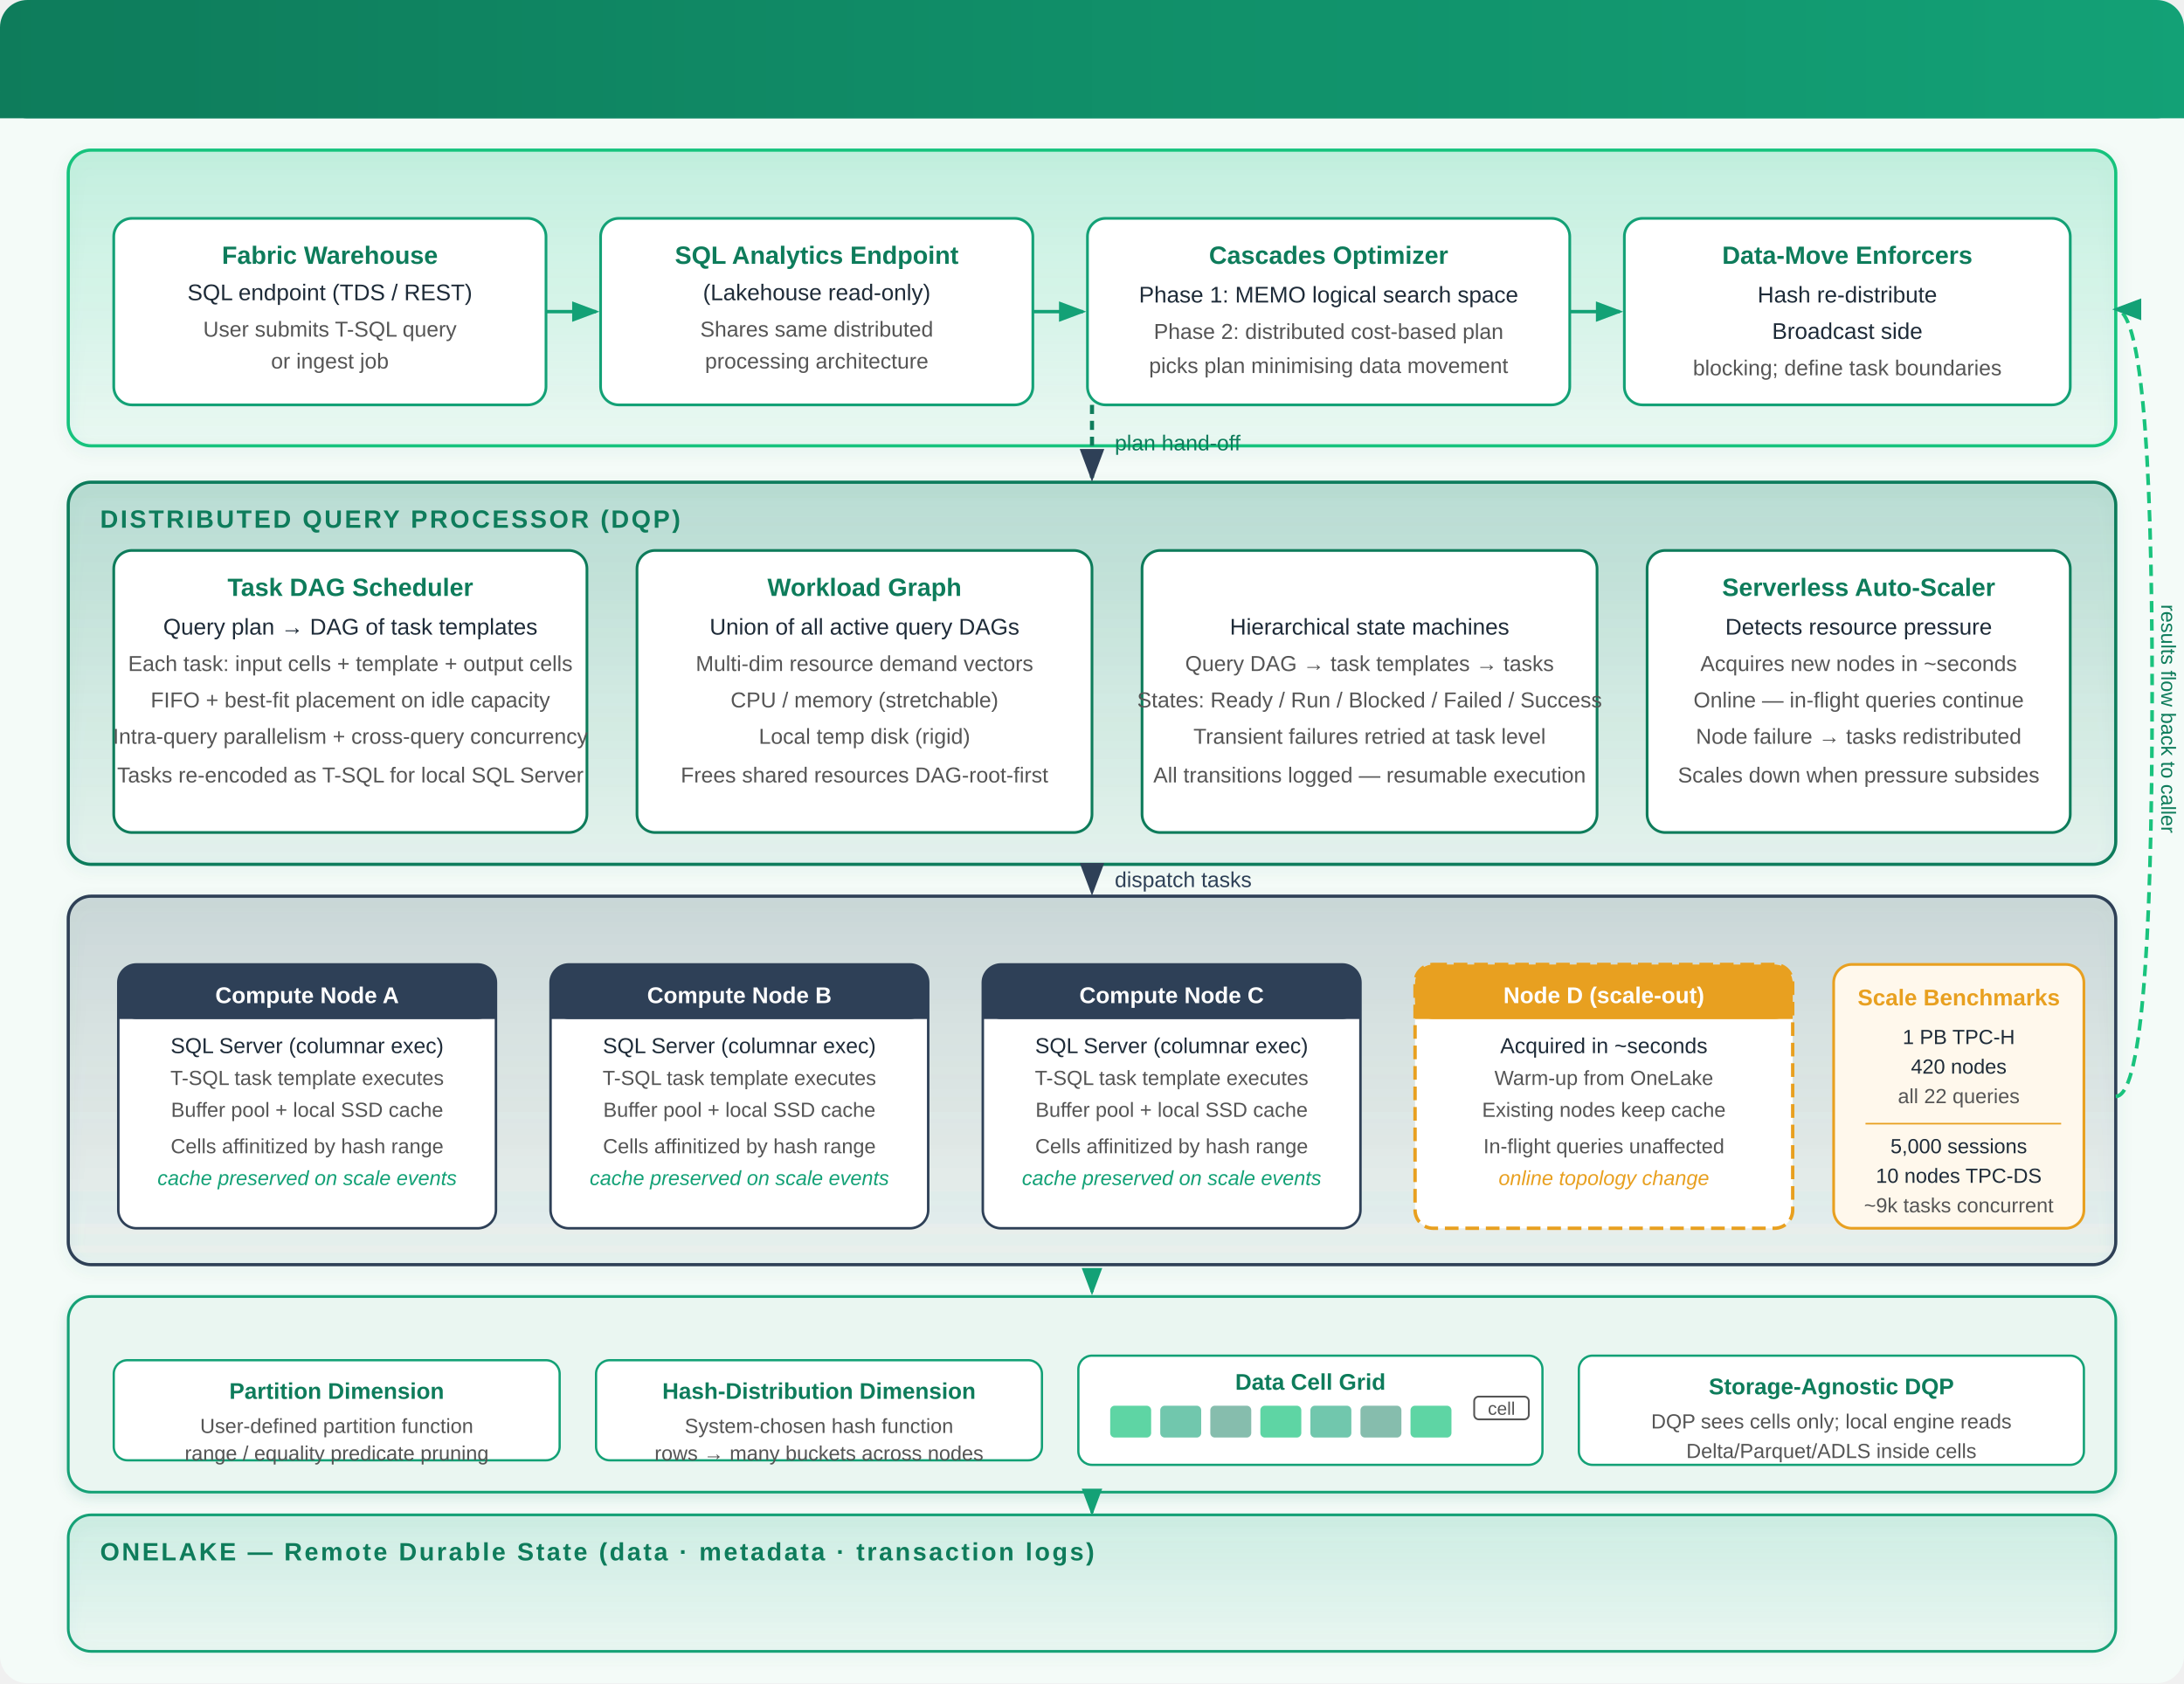
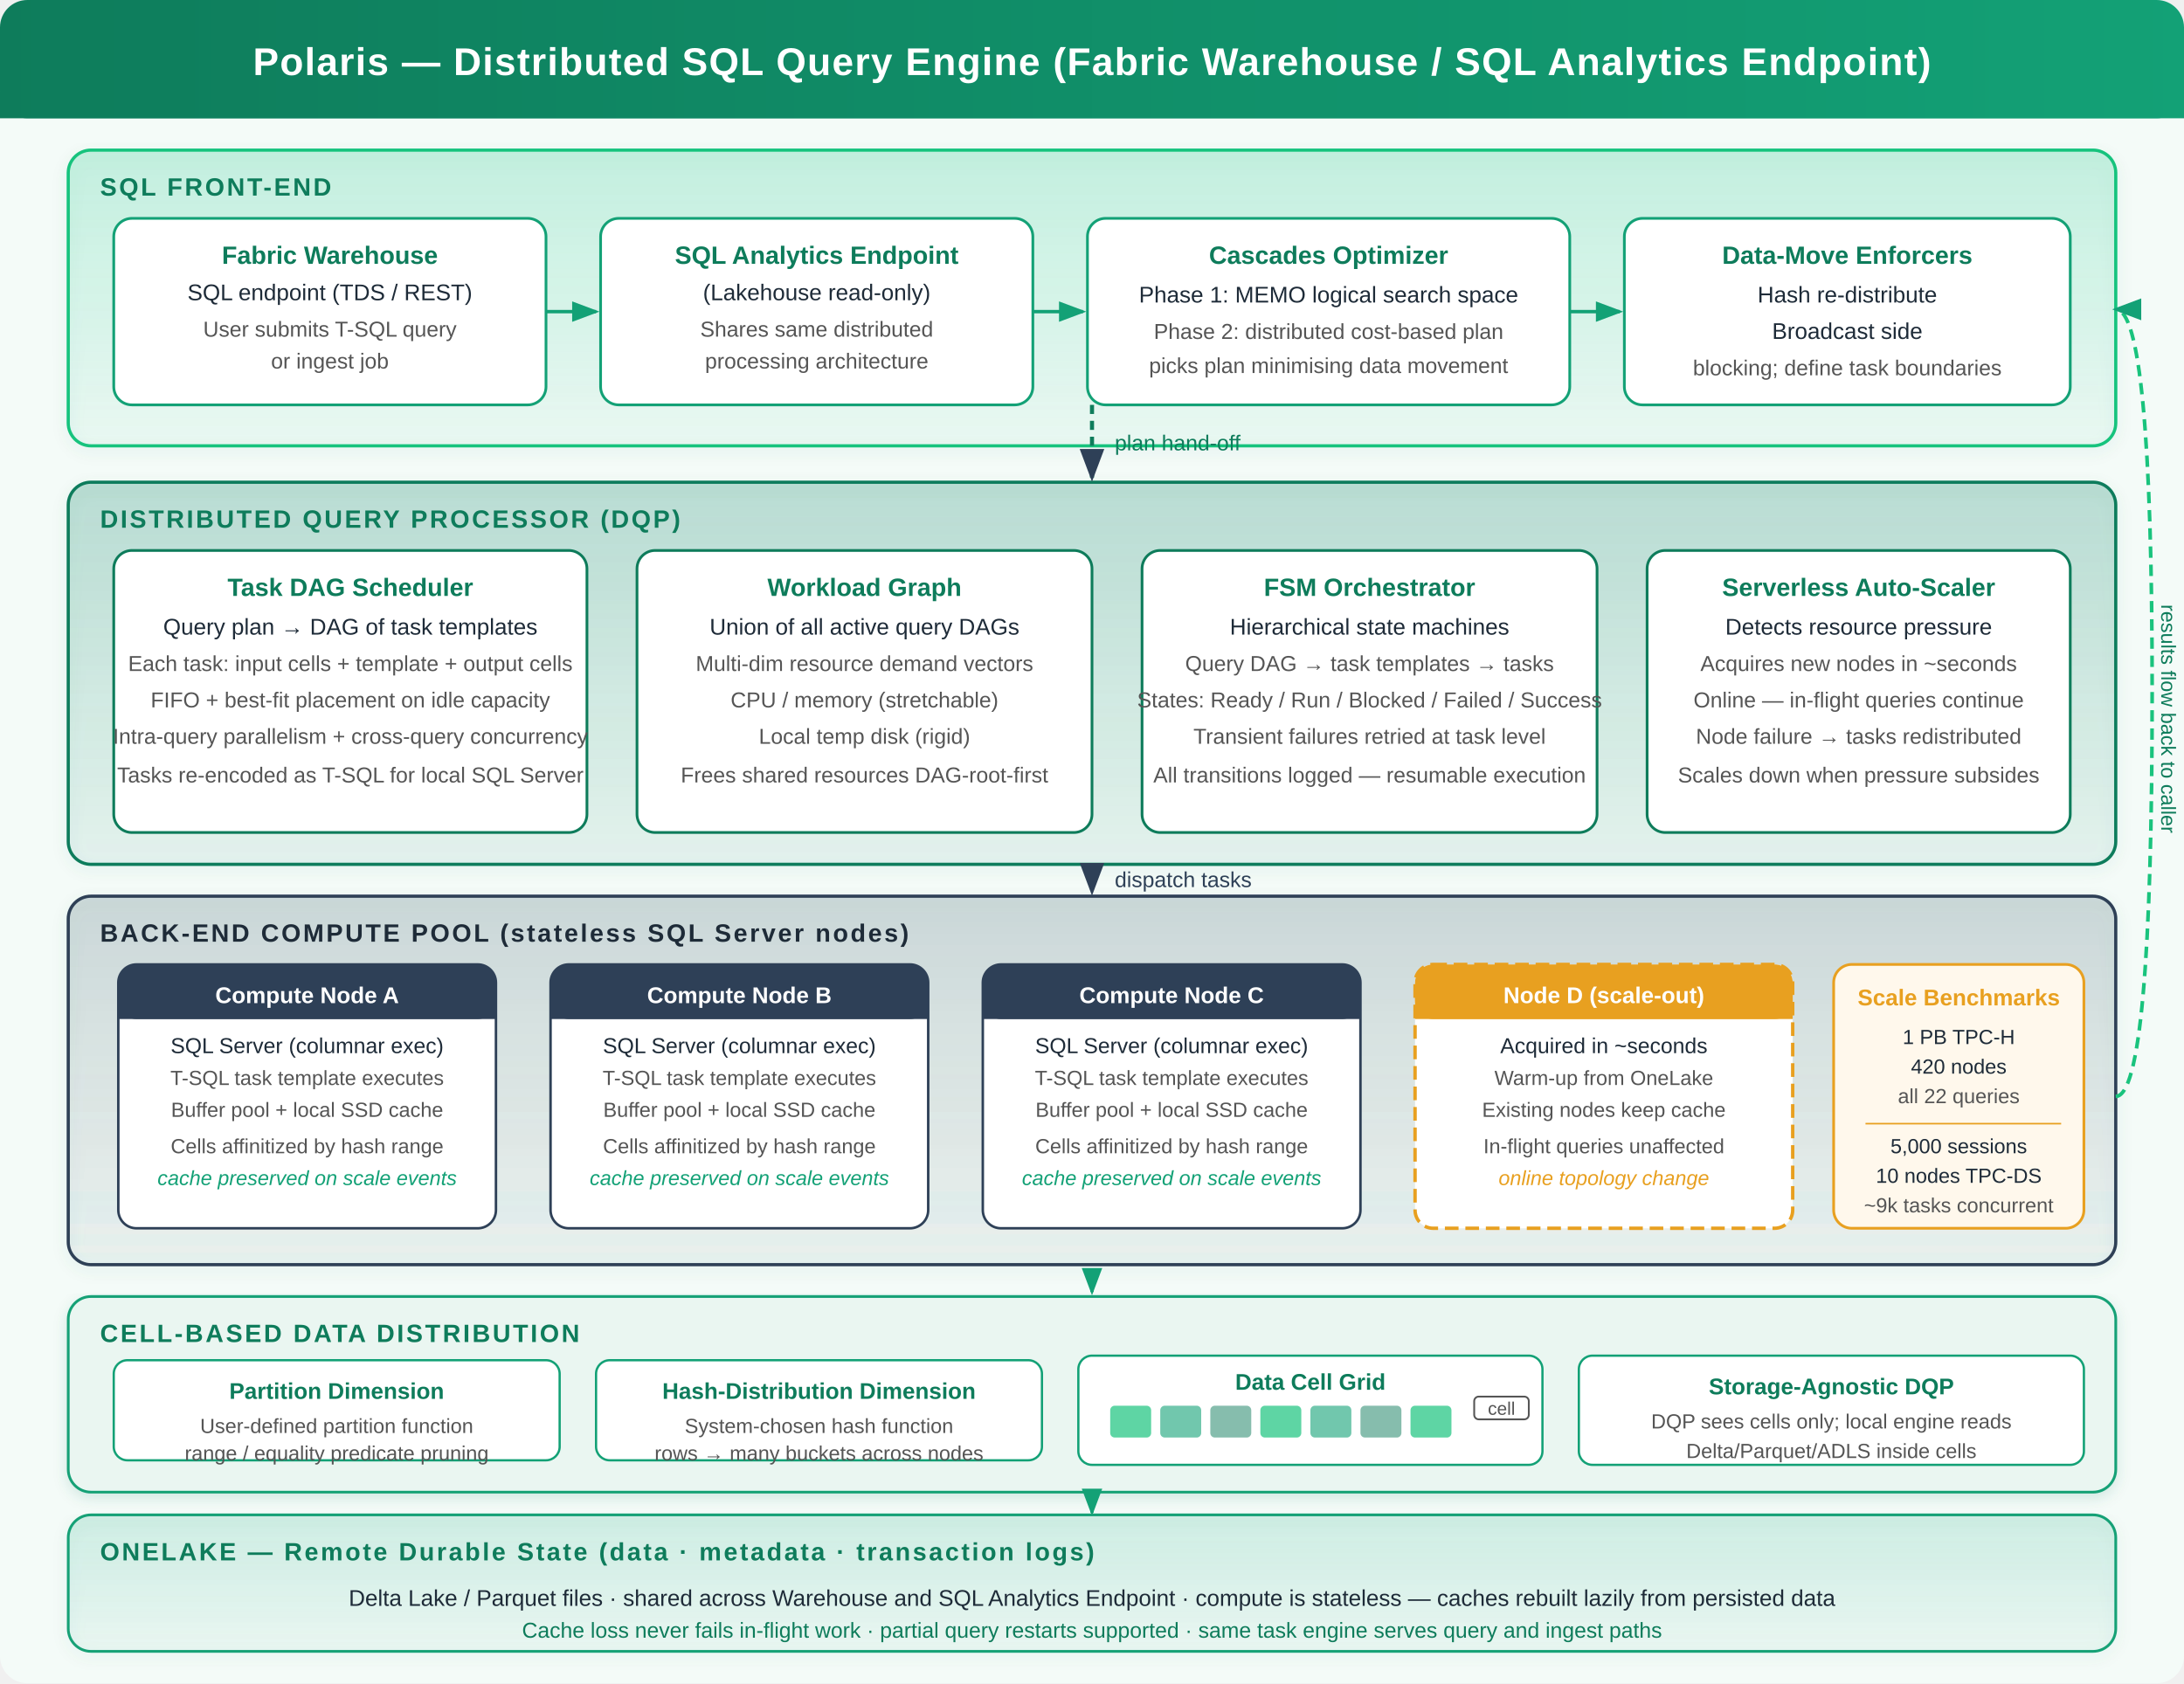
<svg xmlns="http://www.w3.org/2000/svg" viewBox="0 0 960 740" width="960" height="740" font-family="Segoe UI, Helvetica Neue, Arial, sans-serif" font-size="12" role="img" aria-labelledby="polaris-engine-title polaris-engine-desc" data-diagram-id="polaris-engine">
  <defs>
    <linearGradient id="hdrGrad" x1="0" y1="0" x2="1" y2="0">
      <stop offset="0%" stop-color="#0E7C5B" />
      <stop offset="100%" stop-color="#13A176" />
    </linearGradient>
    <linearGradient id="feGrad" x1="0" y1="0" x2="0" y2="1">
      <stop offset="0%" stop-color="#19C37D" stop-opacity="0.18" />
      <stop offset="100%" stop-color="#19C37D" stop-opacity="0.04" />
    </linearGradient>
    <linearGradient id="dqpGrad" x1="0" y1="0" x2="0" y2="1">
      <stop offset="0%" stop-color="#0E7C5B" stop-opacity="0.22" />
      <stop offset="100%" stop-color="#0E7C5B" stop-opacity="0.06" />
    </linearGradient>
    <linearGradient id="beGrad" x1="0" y1="0" x2="0" y2="1">
      <stop offset="0%" stop-color="#2E4057" stop-opacity="0.18" />
      <stop offset="100%" stop-color="#2E4057" stop-opacity="0.05" />
    </linearGradient>
    <linearGradient id="storeGrad" x1="0" y1="0" x2="0" y2="1">
      <stop offset="0%" stop-color="#13A176" stop-opacity="0.14" />
      <stop offset="100%" stop-color="#13A176" stop-opacity="0.04" />
    </linearGradient>
    <filter id="cardShadow" x="-4%" y="-4%" width="108%" height="118%">
      <feDropShadow dx="0" dy="2" stdDeviation="3" flood-color="#0E7C5B" flood-opacity="0.15" />
    </filter>
    <marker id="arrowTeal" markerWidth="8" markerHeight="8" refX="7" refY="3" orient="auto">
      <path d="M0,0 L0,6 L8,3 z" fill="#13A176" />
    </marker>
    <marker id="arrowSlate" markerWidth="8" markerHeight="8" refX="7" refY="3" orient="auto">
      <path d="M0,0 L0,6 L8,3 z" fill="#2E4057" />
    </marker>
    <marker id="arrowAmber" markerWidth="8" markerHeight="8" refX="7" refY="3" orient="auto">
      <path d="M0,0 L0,6 L8,3 z" fill="#E8A020" />
    </marker>
  </defs>
  <rect width="960" height="740" rx="12" fill="#F4FBF8" />
  <rect x="0" y="0" width="960" height="52" rx="12" fill="url(#hdrGrad)" />
  <rect x="0" y="40" width="960" height="12" fill="url(#hdrGrad)" />
-   <text x="480" y="33" text-anchor="middle" fill="white" font-size="17" font-weight="700" letter-spacing="0.5" data-node-id="step-1" tabindex="0" aria-label="SQL front end" />
+   <text x="480" y="33" text-anchor="middle" fill="white" font-size="17" font-weight="700" letter-spacing="0.5">Polaris — Distributed SQL Query Engine (Fabric Warehouse / SQL Analytics Endpoint)</text>
  <rect x="30" y="66" width="900" height="130" rx="10" fill="url(#feGrad)" stroke="#19C37D" stroke-width="1.4" filter="url(#cardShadow)" />
-   <text x="44" y="86" fill="#0E7C5B" font-size="11" font-weight="700" letter-spacing="1" data-node-id="step-3" tabindex="0" aria-label="Task DAG" />
+   <text x="44" y="86" fill="#0E7C5B" font-size="11" font-weight="700" letter-spacing="1">SQL FRONT-END</text>
  <rect x="50" y="96" width="190" height="82" rx="8" fill="white" stroke="#13A176" stroke-width="1.2" />
  <text x="145" y="116" text-anchor="middle" fill="#0E7C5B" font-size="11" font-weight="700">Fabric Warehouse</text>
  <text x="145" y="132" text-anchor="middle" fill="#1E2B38" font-size="10">SQL endpoint (TDS / REST)</text>
  <text x="145" y="148" text-anchor="middle" fill="#555" font-size="9.5">User submits T-SQL query</text>
  <text x="145" y="162" text-anchor="middle" fill="#555" font-size="9.5">or ingest job</text>
  <rect x="264" y="96" width="190" height="82" rx="8" fill="white" stroke="#13A176" stroke-width="1.2" />
  <text x="359" y="116" text-anchor="middle" fill="#0E7C5B" font-size="11" font-weight="700">SQL Analytics Endpoint</text>
  <text x="359" y="132" text-anchor="middle" fill="#1E2B38" font-size="10">(Lakehouse read-only)</text>
  <text x="359" y="148" text-anchor="middle" fill="#555" font-size="9.5">Shares same distributed</text>
  <text x="359" y="162" text-anchor="middle" fill="#555" font-size="9.5">processing architecture</text>
  <rect x="478" y="96" width="212" height="82" rx="8" fill="white" stroke="#13A176" stroke-width="1.2" />
  <text x="584" y="116" text-anchor="middle" fill="#0E7C5B" font-size="11" font-weight="700">Cascades Optimizer</text>
  <text x="584" y="133" text-anchor="middle" fill="#1E2B38" font-size="10">Phase 1: MEMO logical search space</text>
  <text x="584" y="149" text-anchor="middle" fill="#555" font-size="9.5">Phase 2: distributed cost-based plan</text>
  <text x="584" y="164" text-anchor="middle" fill="#555" font-size="9.5">picks plan minimising data movement</text>
  <rect x="714" y="96" width="196" height="82" rx="8" fill="white" stroke="#13A176" stroke-width="1.2" />
  <text x="812" y="116" text-anchor="middle" fill="#0E7C5B" font-size="11" font-weight="700">Data-Move Enforcers</text>
  <text x="812" y="133" text-anchor="middle" fill="#1E2B38" font-size="10">Hash re-distribute</text>
  <text x="812" y="149" text-anchor="middle" fill="#1E2B38" font-size="10">Broadcast side</text>
  <text x="812" y="165" text-anchor="middle" fill="#555" font-size="9.5">blocking; define task boundaries</text>
  <line x1="240" y1="137" x2="262" y2="137" stroke="#13A176" stroke-width="1.5" marker-end="url(#arrowTeal)" />
  <line x1="454" y1="137" x2="476" y2="137" stroke="#13A176" stroke-width="1.5" marker-end="url(#arrowTeal)" />
  <line x1="690" y1="137" x2="712" y2="137" stroke="#13A176" stroke-width="1.5" marker-end="url(#arrowTeal)" />
  <rect x="30" y="212" width="900" height="168" rx="10" fill="url(#dqpGrad)" stroke="#0E7C5B" stroke-width="1.4" filter="url(#cardShadow)" />
  <text x="44" y="232" fill="#0E7C5B" font-size="11" font-weight="700" letter-spacing="1">DISTRIBUTED QUERY PROCESSOR (DQP)</text>
  <rect x="50" y="242" width="208" height="124" rx="8" fill="white" stroke="#0E7C5B" stroke-width="1.2" />
  <text x="154" y="262" text-anchor="middle" fill="#0E7C5B" font-size="11" font-weight="700">Task DAG Scheduler</text>
  <text x="154" y="279" text-anchor="middle" fill="#1E2B38" font-size="10">Query plan → DAG of task templates</text>
  <text x="154" y="295" text-anchor="middle" fill="#555" font-size="9.5">Each task: input cells + template + output cells</text>
  <text x="154" y="311" text-anchor="middle" fill="#555" font-size="9.5">FIFO + best-fit placement on idle capacity</text>
  <text x="154" y="327" text-anchor="middle" fill="#555" font-size="9.5">Intra-query parallelism + cross-query concurrency</text>
  <text x="154" y="344" text-anchor="middle" fill="#555" font-size="9.5">Tasks re-encoded as T-SQL for local SQL Server</text>
  <rect x="280" y="242" width="200" height="124" rx="8" fill="white" stroke="#0E7C5B" stroke-width="1.2" />
  <text x="380" y="262" text-anchor="middle" fill="#0E7C5B" font-size="11" font-weight="700">Workload Graph</text>
  <text x="380" y="279" text-anchor="middle" fill="#1E2B38" font-size="10">Union of all active query DAGs</text>
  <text x="380" y="295" text-anchor="middle" fill="#555" font-size="9.5">Multi-dim resource demand vectors</text>
  <text x="380" y="311" text-anchor="middle" fill="#555" font-size="9.5">CPU / memory (stretchable)</text>
  <text x="380" y="327" text-anchor="middle" fill="#555" font-size="9.5">Local temp disk (rigid)</text>
  <text x="380" y="344" text-anchor="middle" fill="#555" font-size="9.5">Frees shared resources DAG-root-first</text>
  <rect x="502" y="242" width="200" height="124" rx="8" fill="white" stroke="#0E7C5B" stroke-width="1.2" />
-   <text x="602" y="262" text-anchor="middle" fill="#0E7C5B" font-size="11" font-weight="700" data-node-id="step-5" tabindex="0" aria-label="Global workload scheduler" />
+   <text x="602" y="262" text-anchor="middle" fill="#0E7C5B" font-size="11" font-weight="700">FSM Orchestrator</text>
  <text x="602" y="279" text-anchor="middle" fill="#1E2B38" font-size="10">Hierarchical state machines</text>
  <text x="602" y="295" text-anchor="middle" fill="#555" font-size="9.5">Query DAG → task templates → tasks</text>
  <text x="602" y="311" text-anchor="middle" fill="#555" font-size="9.5">States: Ready / Run / Blocked / Failed / Success</text>
  <text x="602" y="327" text-anchor="middle" fill="#555" font-size="9.5">Transient failures retried at task level</text>
  <text x="602" y="344" text-anchor="middle" fill="#555" font-size="9.5">All transitions logged — resumable execution</text>
  <rect x="724" y="242" width="186" height="124" rx="8" fill="white" stroke="#0E7C5B" stroke-width="1.2" />
  <text x="817" y="262" text-anchor="middle" fill="#0E7C5B" font-size="11" font-weight="700">Serverless Auto-Scaler</text>
  <text x="817" y="279" text-anchor="middle" fill="#1E2B38" font-size="10">Detects resource pressure</text>
  <text x="817" y="295" text-anchor="middle" fill="#555" font-size="9.5">Acquires new nodes in ~seconds</text>
  <text x="817" y="311" text-anchor="middle" fill="#555" font-size="9.5">Online — in-flight queries continue</text>
  <text x="817" y="327" text-anchor="middle" fill="#555" font-size="9.5">Node failure → tasks redistributed</text>
  <text x="817" y="344" text-anchor="middle" fill="#555" font-size="9.5">Scales down when pressure subsides</text>
  <line x1="480" y1="178" x2="480" y2="210" stroke="#0E7C5B" stroke-width="1.8" stroke-dasharray="4 3" marker-end="url(#arrowSlate)" />
  <text x="490" y="198" fill="#0E7C5B" font-size="9.5">plan hand-off</text>
  <rect x="30" y="394" width="900" height="162" rx="10" fill="url(#beGrad)" stroke="#2E4057" stroke-width="1.4" filter="url(#cardShadow)" />
-   <text x="44" y="414" fill="#1E2B38" font-size="11" font-weight="700" letter-spacing="1" data-node-id="step-2" tabindex="0" aria-label="Distributed optimizer" />
+   <text x="44" y="414" fill="#1E2B38" font-size="11" font-weight="700" letter-spacing="1">BACK-END COMPUTE POOL  (stateless SQL Server nodes)</text>
  <rect x="52" y="424" width="166" height="116" rx="8" fill="white" stroke="#2E4057" stroke-width="1.1" />
  <rect x="52" y="424" width="166" height="24" rx="8" fill="#2E4057" />
  <rect x="52" y="436" width="166" height="12" fill="#2E4057" />
  <text x="135" y="441" text-anchor="middle" fill="white" font-size="10" font-weight="700">Compute Node A</text>
  <text x="135" y="463" text-anchor="middle" fill="#1E2B38" font-size="9.5">SQL Server (columnar exec)</text>
  <text x="135" y="477" text-anchor="middle" fill="#555" font-size="9">T-SQL task template executes</text>
  <text x="135" y="491" text-anchor="middle" fill="#555" font-size="9">Buffer pool + local SSD cache</text>
  <text x="135" y="507" text-anchor="middle" fill="#555" font-size="9">Cells affinitized by hash range</text>
  <text x="135" y="521" text-anchor="middle" fill="#13A176" font-size="9" font-style="italic">cache preserved on scale events</text>
  <rect x="242" y="424" width="166" height="116" rx="8" fill="white" stroke="#2E4057" stroke-width="1.1" />
  <rect x="242" y="424" width="166" height="24" rx="8" fill="#2E4057" />
  <rect x="242" y="436" width="166" height="12" fill="#2E4057" />
  <text x="325" y="441" text-anchor="middle" fill="white" font-size="10" font-weight="700">Compute Node B</text>
  <text x="325" y="463" text-anchor="middle" fill="#1E2B38" font-size="9.5">SQL Server (columnar exec)</text>
  <text x="325" y="477" text-anchor="middle" fill="#555" font-size="9">T-SQL task template executes</text>
  <text x="325" y="491" text-anchor="middle" fill="#555" font-size="9">Buffer pool + local SSD cache</text>
  <text x="325" y="507" text-anchor="middle" fill="#555" font-size="9">Cells affinitized by hash range</text>
  <text x="325" y="521" text-anchor="middle" fill="#13A176" font-size="9" font-style="italic">cache preserved on scale events</text>
  <rect x="432" y="424" width="166" height="116" rx="8" fill="white" stroke="#2E4057" stroke-width="1.1" />
  <rect x="432" y="424" width="166" height="24" rx="8" fill="#2E4057" />
  <rect x="432" y="436" width="166" height="12" fill="#2E4057" />
  <text x="515" y="441" text-anchor="middle" fill="white" font-size="10" font-weight="700">Compute Node C</text>
  <text x="515" y="463" text-anchor="middle" fill="#1E2B38" font-size="9.5">SQL Server (columnar exec)</text>
  <text x="515" y="477" text-anchor="middle" fill="#555" font-size="9">T-SQL task template executes</text>
  <text x="515" y="491" text-anchor="middle" fill="#555" font-size="9">Buffer pool + local SSD cache</text>
  <text x="515" y="507" text-anchor="middle" fill="#555" font-size="9">Cells affinitized by hash range</text>
  <text x="515" y="521" text-anchor="middle" fill="#13A176" font-size="9" font-style="italic">cache preserved on scale events</text>
  <rect x="622" y="424" width="166" height="116" rx="8" fill="white" stroke="#E8A020" stroke-width="1.5" stroke-dasharray="6 3" />
  <rect x="622" y="424" width="166" height="24" rx="8" fill="#E8A020" />
  <rect x="622" y="436" width="166" height="12" fill="#E8A020" />
  <text x="705" y="441" text-anchor="middle" fill="white" font-size="10" font-weight="700">Node D  (scale-out)</text>
  <text x="705" y="463" text-anchor="middle" fill="#1E2B38" font-size="9.5">Acquired in ~seconds</text>
  <text x="705" y="477" text-anchor="middle" fill="#555" font-size="9">Warm-up from OneLake</text>
  <text x="705" y="491" text-anchor="middle" fill="#555" font-size="9">Existing nodes keep cache</text>
  <text x="705" y="507" text-anchor="middle" fill="#555" font-size="9">In-flight queries unaffected</text>
  <text x="705" y="521" text-anchor="middle" fill="#E8A020" font-size="9" font-style="italic">online topology change</text>
  <rect x="806" y="424" width="110" height="116" rx="8" fill="#FFF8EC" stroke="#E8A020" stroke-width="1.2" />
  <text x="861" y="442" text-anchor="middle" fill="#E8A020" font-size="10" font-weight="700">Scale Benchmarks</text>
  <text x="861" y="459" text-anchor="middle" fill="#1E2B38" font-size="9">1 PB TPC-H</text>
  <text x="861" y="472" text-anchor="middle" fill="#1E2B38" font-size="9">420 nodes</text>
  <text x="861" y="485" text-anchor="middle" fill="#555" font-size="9">all 22 queries</text>
  <line x1="820" y1="494" x2="906" y2="494" stroke="#E8A020" stroke-width="0.7" />
  <text x="861" y="507" text-anchor="middle" fill="#1E2B38" font-size="9">5,000 sessions</text>
  <text x="861" y="520" text-anchor="middle" fill="#1E2B38" font-size="9">10 nodes TPC-DS</text>
  <text x="861" y="533" text-anchor="middle" fill="#555" font-size="9">~9k tasks concurrent</text>
  <line x1="480" y1="380" x2="480" y2="392" stroke="#2E4057" stroke-width="1.8" stroke-dasharray="4 3" marker-end="url(#arrowSlate)" />
  <text x="490" y="390" fill="#2E4057" font-size="9.5">dispatch tasks</text>
  <rect x="30" y="570" width="900" height="86" rx="10" fill="#EAF6F1" stroke="#13A176" stroke-width="1.2" filter="url(#cardShadow)" />
-   <text x="44" y="590" fill="#0E7C5B" font-size="11" font-weight="700" letter-spacing="1" data-node-id="step-6" tabindex="0" aria-label="Stateless compute pool" />
+   <text x="44" y="590" fill="#0E7C5B" font-size="11" font-weight="700" letter-spacing="1">CELL-BASED DATA DISTRIBUTION</text>
  <rect x="50" y="598" width="196" height="44" rx="6" fill="white" stroke="#13A176" stroke-width="1" />
  <text x="148" y="615" text-anchor="middle" fill="#0E7C5B" font-size="10" font-weight="600">Partition Dimension</text>
  <text x="148" y="630" text-anchor="middle" fill="#555" font-size="9">User-defined partition function</text>
  <text x="148" y="642" text-anchor="middle" fill="#555" font-size="9">range / equality predicate pruning</text>
  <rect x="262" y="598" width="196" height="44" rx="6" fill="white" stroke="#13A176" stroke-width="1" />
  <text x="360" y="615" text-anchor="middle" fill="#0E7C5B" font-size="10" font-weight="600">Hash-Distribution Dimension</text>
  <text x="360" y="630" text-anchor="middle" fill="#555" font-size="9">System-chosen hash function</text>
  <text x="360" y="642" text-anchor="middle" fill="#555" font-size="9">rows → many buckets across nodes</text>
  <rect x="474" y="596" width="204" height="48" rx="6" fill="white" stroke="#13A176" stroke-width="1" />
  <text x="576" y="611" text-anchor="middle" fill="#0E7C5B" font-size="10" font-weight="600">Data Cell Grid</text>
  <rect x="488" y="618" width="18" height="14" rx="2" fill="#19C37D" opacity="0.7" />
  <rect x="510" y="618" width="18" height="14" rx="2" fill="#13A176" opacity="0.6" />
  <rect x="532" y="618" width="18" height="14" rx="2" fill="#0E7C5B" opacity="0.5" />
  <rect x="554" y="618" width="18" height="14" rx="2" fill="#19C37D" opacity="0.7" />
  <rect x="576" y="618" width="18" height="14" rx="2" fill="#13A176" opacity="0.6" />
  <rect x="598" y="618" width="18" height="14" rx="2" fill="#0E7C5B" opacity="0.5" />
  <rect x="620" y="618" width="18" height="14" rx="2" fill="#19C37D" opacity="0.7" />
  <rect x="648" y="614" width="24" height="10" rx="2" fill="none" stroke="#555" stroke-width="0.8" />
  <text x="660" y="622" text-anchor="middle" fill="#555" font-size="8">cell</text>
  <rect x="694" y="596" width="222" height="48" rx="6" fill="white" stroke="#13A176" stroke-width="1" />
  <text x="805" y="613" text-anchor="middle" fill="#0E7C5B" font-size="10" font-weight="600">Storage-Agnostic DQP</text>
  <text x="805" y="628" text-anchor="middle" fill="#555" font-size="9">DQP sees cells only; local engine reads</text>
  <text x="805" y="641" text-anchor="middle" fill="#555" font-size="9">Delta/Parquet/ADLS inside cells</text>
  <line x1="480" y1="558" x2="480" y2="568" stroke="#13A176" stroke-width="1.5" marker-end="url(#arrowTeal)" />
  <rect x="30" y="666" width="900" height="60" rx="10" fill="url(#storeGrad)" stroke="#13A176" stroke-width="1.2" filter="url(#cardShadow)" />
  <text x="44" y="686" fill="#0E7C5B" font-size="11" font-weight="700" letter-spacing="1">ONELAKE  —  Remote Durable State (data · metadata · transaction logs)</text>
-   <text x="480" y="706" text-anchor="middle" fill="#1E2B38" font-size="10" data-node-id="step-4" tabindex="0" aria-label="FSM orchestration" />
-   <text x="480" y="720" text-anchor="middle" fill="#0E7C5B" font-size="9.5" data-node-id="step-7" tabindex="0" aria-label="Data cells and storage" />
+   <text x="480" y="706" text-anchor="middle" fill="#1E2B38" font-size="10">Delta Lake / Parquet files · shared across Warehouse and SQL Analytics Endpoint · compute is stateless — caches rebuilt lazily from persisted data</text>
+   <text x="480" y="720" text-anchor="middle" fill="#0E7C5B" font-size="9.5">Cache loss never fails in-flight work · partial query restarts supported · same task engine serves query and ingest paths</text>
  <line x1="480" y1="656" x2="480" y2="665" stroke="#13A176" stroke-width="1.5" marker-end="url(#arrowTeal)" />
  <path d="M930 482 Q946 482 946 304 Q946 136 930 136" fill="none" stroke="#19C37D" stroke-width="1.6" stroke-dasharray="5 3" marker-end="url(#arrowTeal)" />
  <text x="950" y="316" text-anchor="middle" fill="#0E7C5B" font-size="9" transform="rotate(90,950,316)">results flow back to caller</text>
+   <g data-node-id="step-1" role="group" tabindex="0" aria-label="SQL front end">
+     <rect x="30.0" y="66.0" width="900.0" height="130.0" rx="10.0" fill="#FFFFFF" fill-opacity="0.001" stroke="none" />
+   </g>
+   <g data-node-id="step-2" role="group" tabindex="0" aria-label="Distributed optimizer">
+     <rect x="478.0" y="96.0" width="212.0" height="82.0" rx="8.0" fill="#FFFFFF" fill-opacity="0.001" stroke="none" />
+   </g>
+   <g data-node-id="step-3" role="group" tabindex="0" aria-label="Task DAG">
+     <rect x="50.0" y="242.0" width="208.0" height="124.0" rx="8.0" fill="#FFFFFF" fill-opacity="0.001" stroke="none" />
+   </g>
+   <g data-node-id="step-4" role="group" tabindex="0" aria-label="FSM orchestration">
+     <rect x="502.0" y="242.0" width="200.0" height="124.0" rx="8.0" fill="#FFFFFF" fill-opacity="0.001" stroke="none" />
+   </g>
+   <g data-node-id="step-5" role="group" tabindex="0" aria-label="Global workload scheduler">
+     <rect x="280.0" y="242.0" width="200.0" height="124.0" rx="8.0" fill="#FFFFFF" fill-opacity="0.001" stroke="none" />
+   </g>
+   <g data-node-id="step-6" role="group" tabindex="0" aria-label="Stateless compute pool">
+     <rect x="30.0" y="394.0" width="900.0" height="162.0" rx="10.0" fill="#FFFFFF" fill-opacity="0.001" stroke="none" />
+   </g>
+   <g data-node-id="step-7" role="group" tabindex="0" aria-label="Data cells and storage">
+     <rect x="52.0" y="424.0" width="166.0" height="116.0" rx="8.0" fill="#FFFFFF" fill-opacity="0.001" stroke="none" />
+   </g>
</svg>
